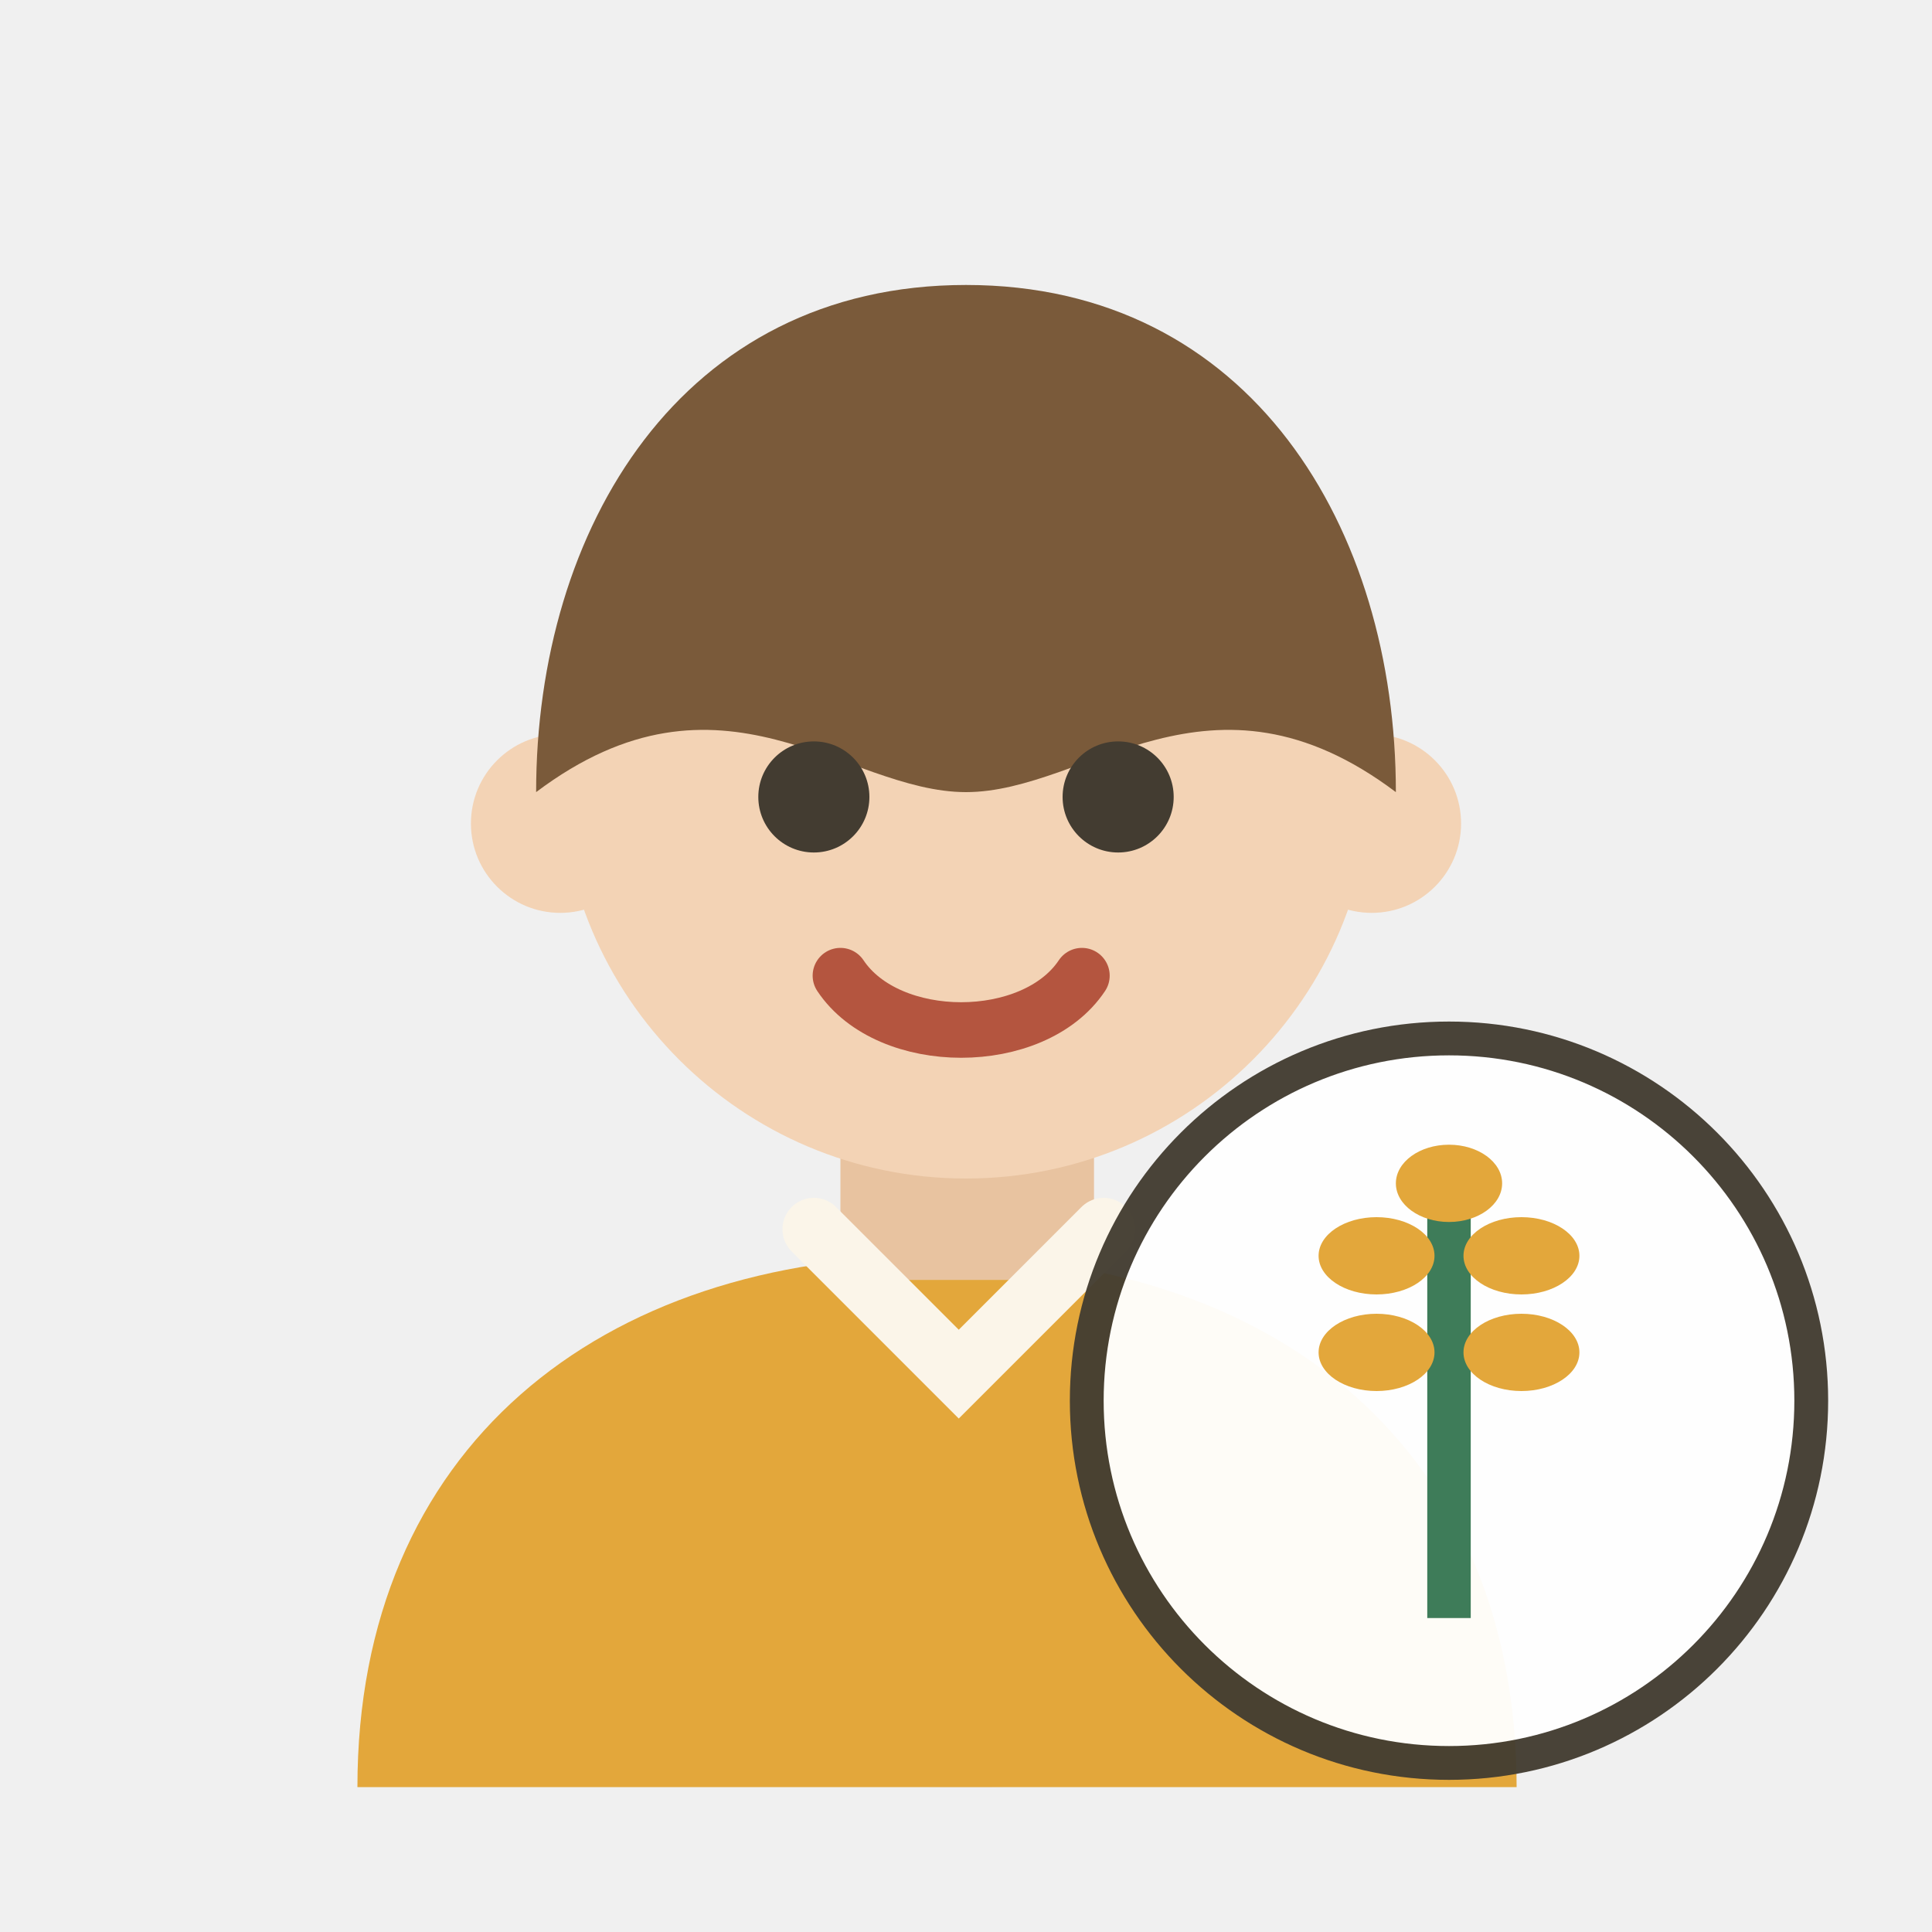
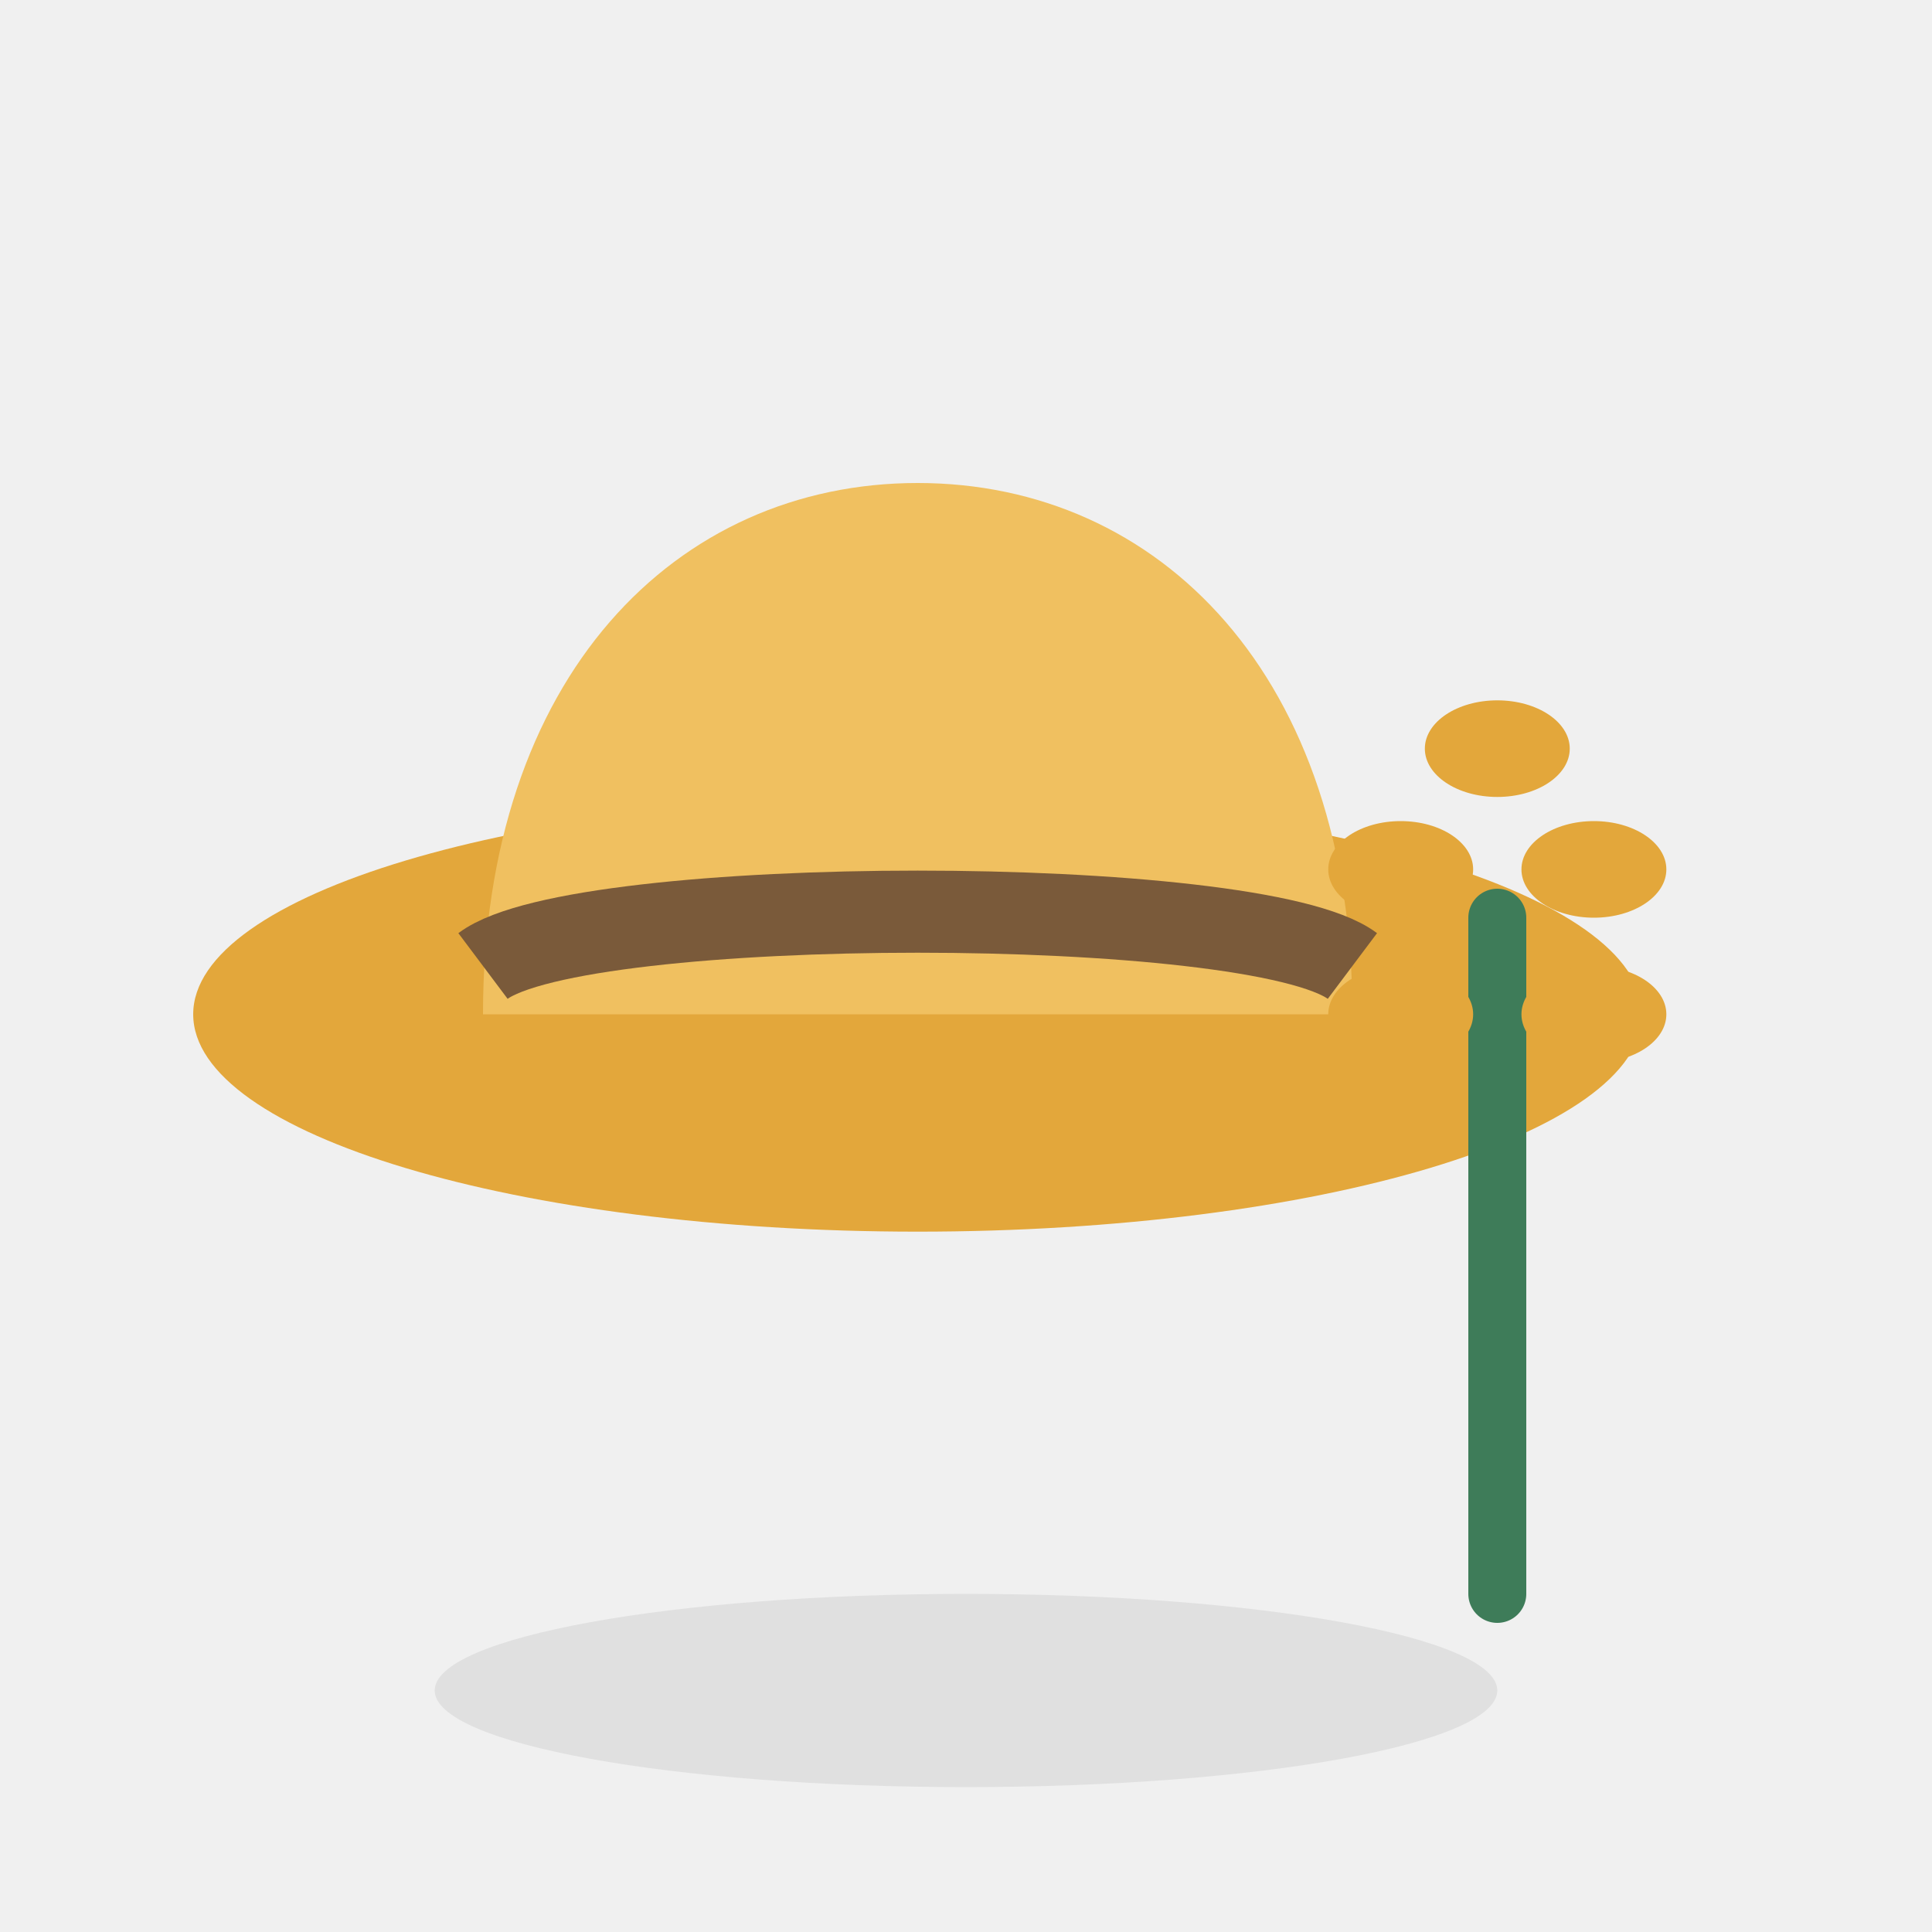
<svg xmlns="http://www.w3.org/2000/svg" viewBox="0 0 80 80" width="80" height="80" role="img" aria-label="농부">
-   <ellipse cx="40" cy="70" rx="20" ry="4" fill="#000" opacity=".07" />
-   <path d="M14.8 74.0c0-14 10-22 24-22s24 8 24 22z" fill="#E3A73B" />
-   <rect x="34.8" y="42.5" width="10.5" height="10.5" fill="#E8C3A0" />
-   <circle cx="40" cy="32" r="16.8" fill="#F3D3B5" />
-   <circle cx="23.2" cy="34.1" r="3.7" fill="#F3D3B5" />
-   <circle cx="56.8" cy="34.1" r="3.7" fill="#F3D3B5" />
-   <path d="M22.2 32.8C22.2 21.9 28.2 11.8 40.0 11.8C51.8 11.8 57.8 21.9 57.8 32.8C50.1 27.0 45.0 32.8 40.0 32.8C35.0 32.8 29.9 27.0 22.2 32.8z" fill="#7A5A3A" />
-   <circle cx="33.7" cy="33.0" r="2.3" fill="#433C31" />
-   <circle cx="46.3" cy="33.0" r="2.3" fill="#433C31" />
-   <path d="M34.8 40.4c2 3 8 3 10 0" stroke="#B4553F" stroke-width="2.3" stroke-linecap="round" fill="none" />
-   <path d="M33.7 50.9l6 6 6-6" stroke="#FBF5E9" stroke-width="2.6" fill="none" stroke-linecap="round" />
-   <circle cx="60" cy="58" r="15" fill="#FFF" stroke="#433C31" stroke-width="1.4" opacity=".96" />
-   <path d="M60 67V50" stroke="#3E7C59" stroke-width="1.8" />
+   <ellipse cx="40" cy="70" rx="22" ry="4" fill="#000" opacity=".07" />
+   <ellipse cx="38" cy="42" rx="30" ry="9" fill="#E3A73B" />
+   <path d="M20 42c0-14 8-22 18-22s18 8 18 22z" fill="#F0C060" />
+   <path d="M20 40c4-3 32-3 36 0" stroke="#7A5A3A" stroke-width="3.4" fill="none" />
+   <path d="M62 66V38" stroke="#3E7C59" stroke-width="2.4" stroke-linecap="round" />
  <g fill="#E3A73B">
-     <ellipse cx="57" cy="52" rx="2.4" ry="1.6" />
-     <ellipse cx="63" cy="52" rx="2.4" ry="1.6" />
-     <ellipse cx="57" cy="56" rx="2.4" ry="1.6" />
-     <ellipse cx="63" cy="56" rx="2.4" ry="1.6" />
-     <ellipse cx="60" cy="49" rx="2.2" ry="1.6" />
+     <ellipse cx="58" cy="36" rx="3" ry="2" />
+     <ellipse cx="66" cy="36" rx="3" ry="2" />
+     <ellipse cx="58" cy="42" rx="3" ry="2" />
+     <ellipse cx="66" cy="42" rx="3" ry="2" />
+     <ellipse cx="62" cy="31" rx="3" ry="2" />
  </g>
</svg>
